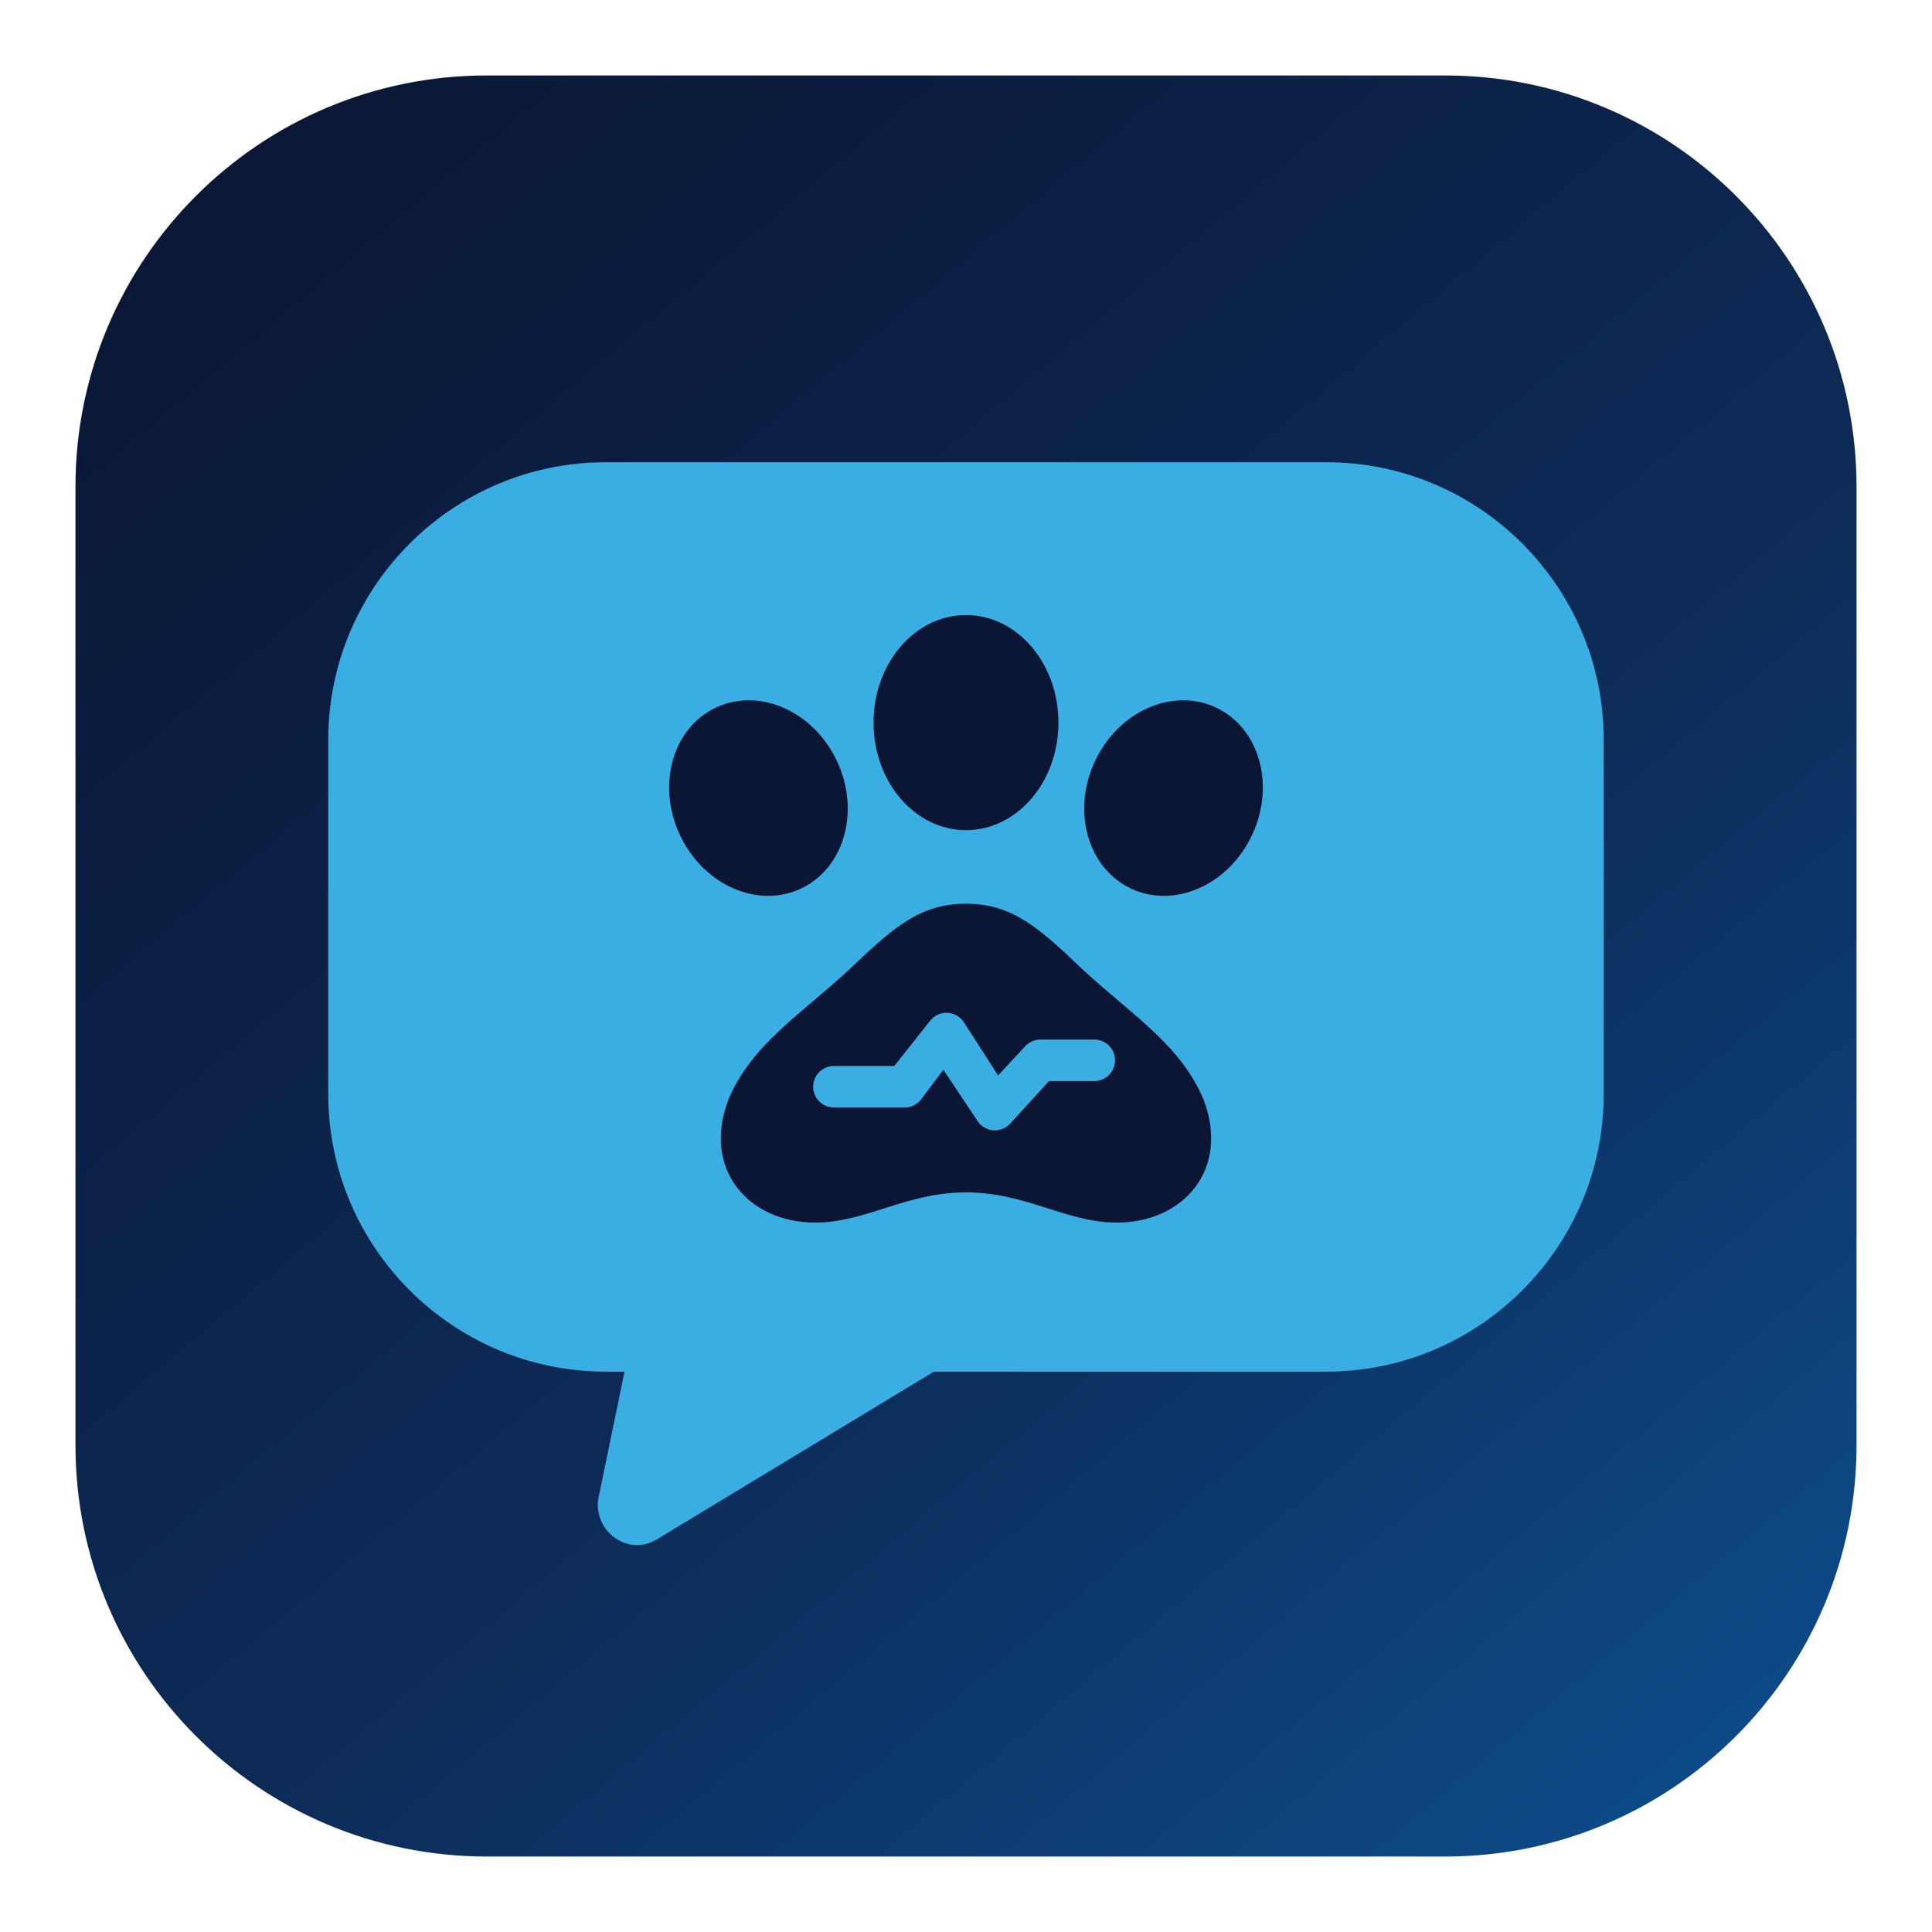
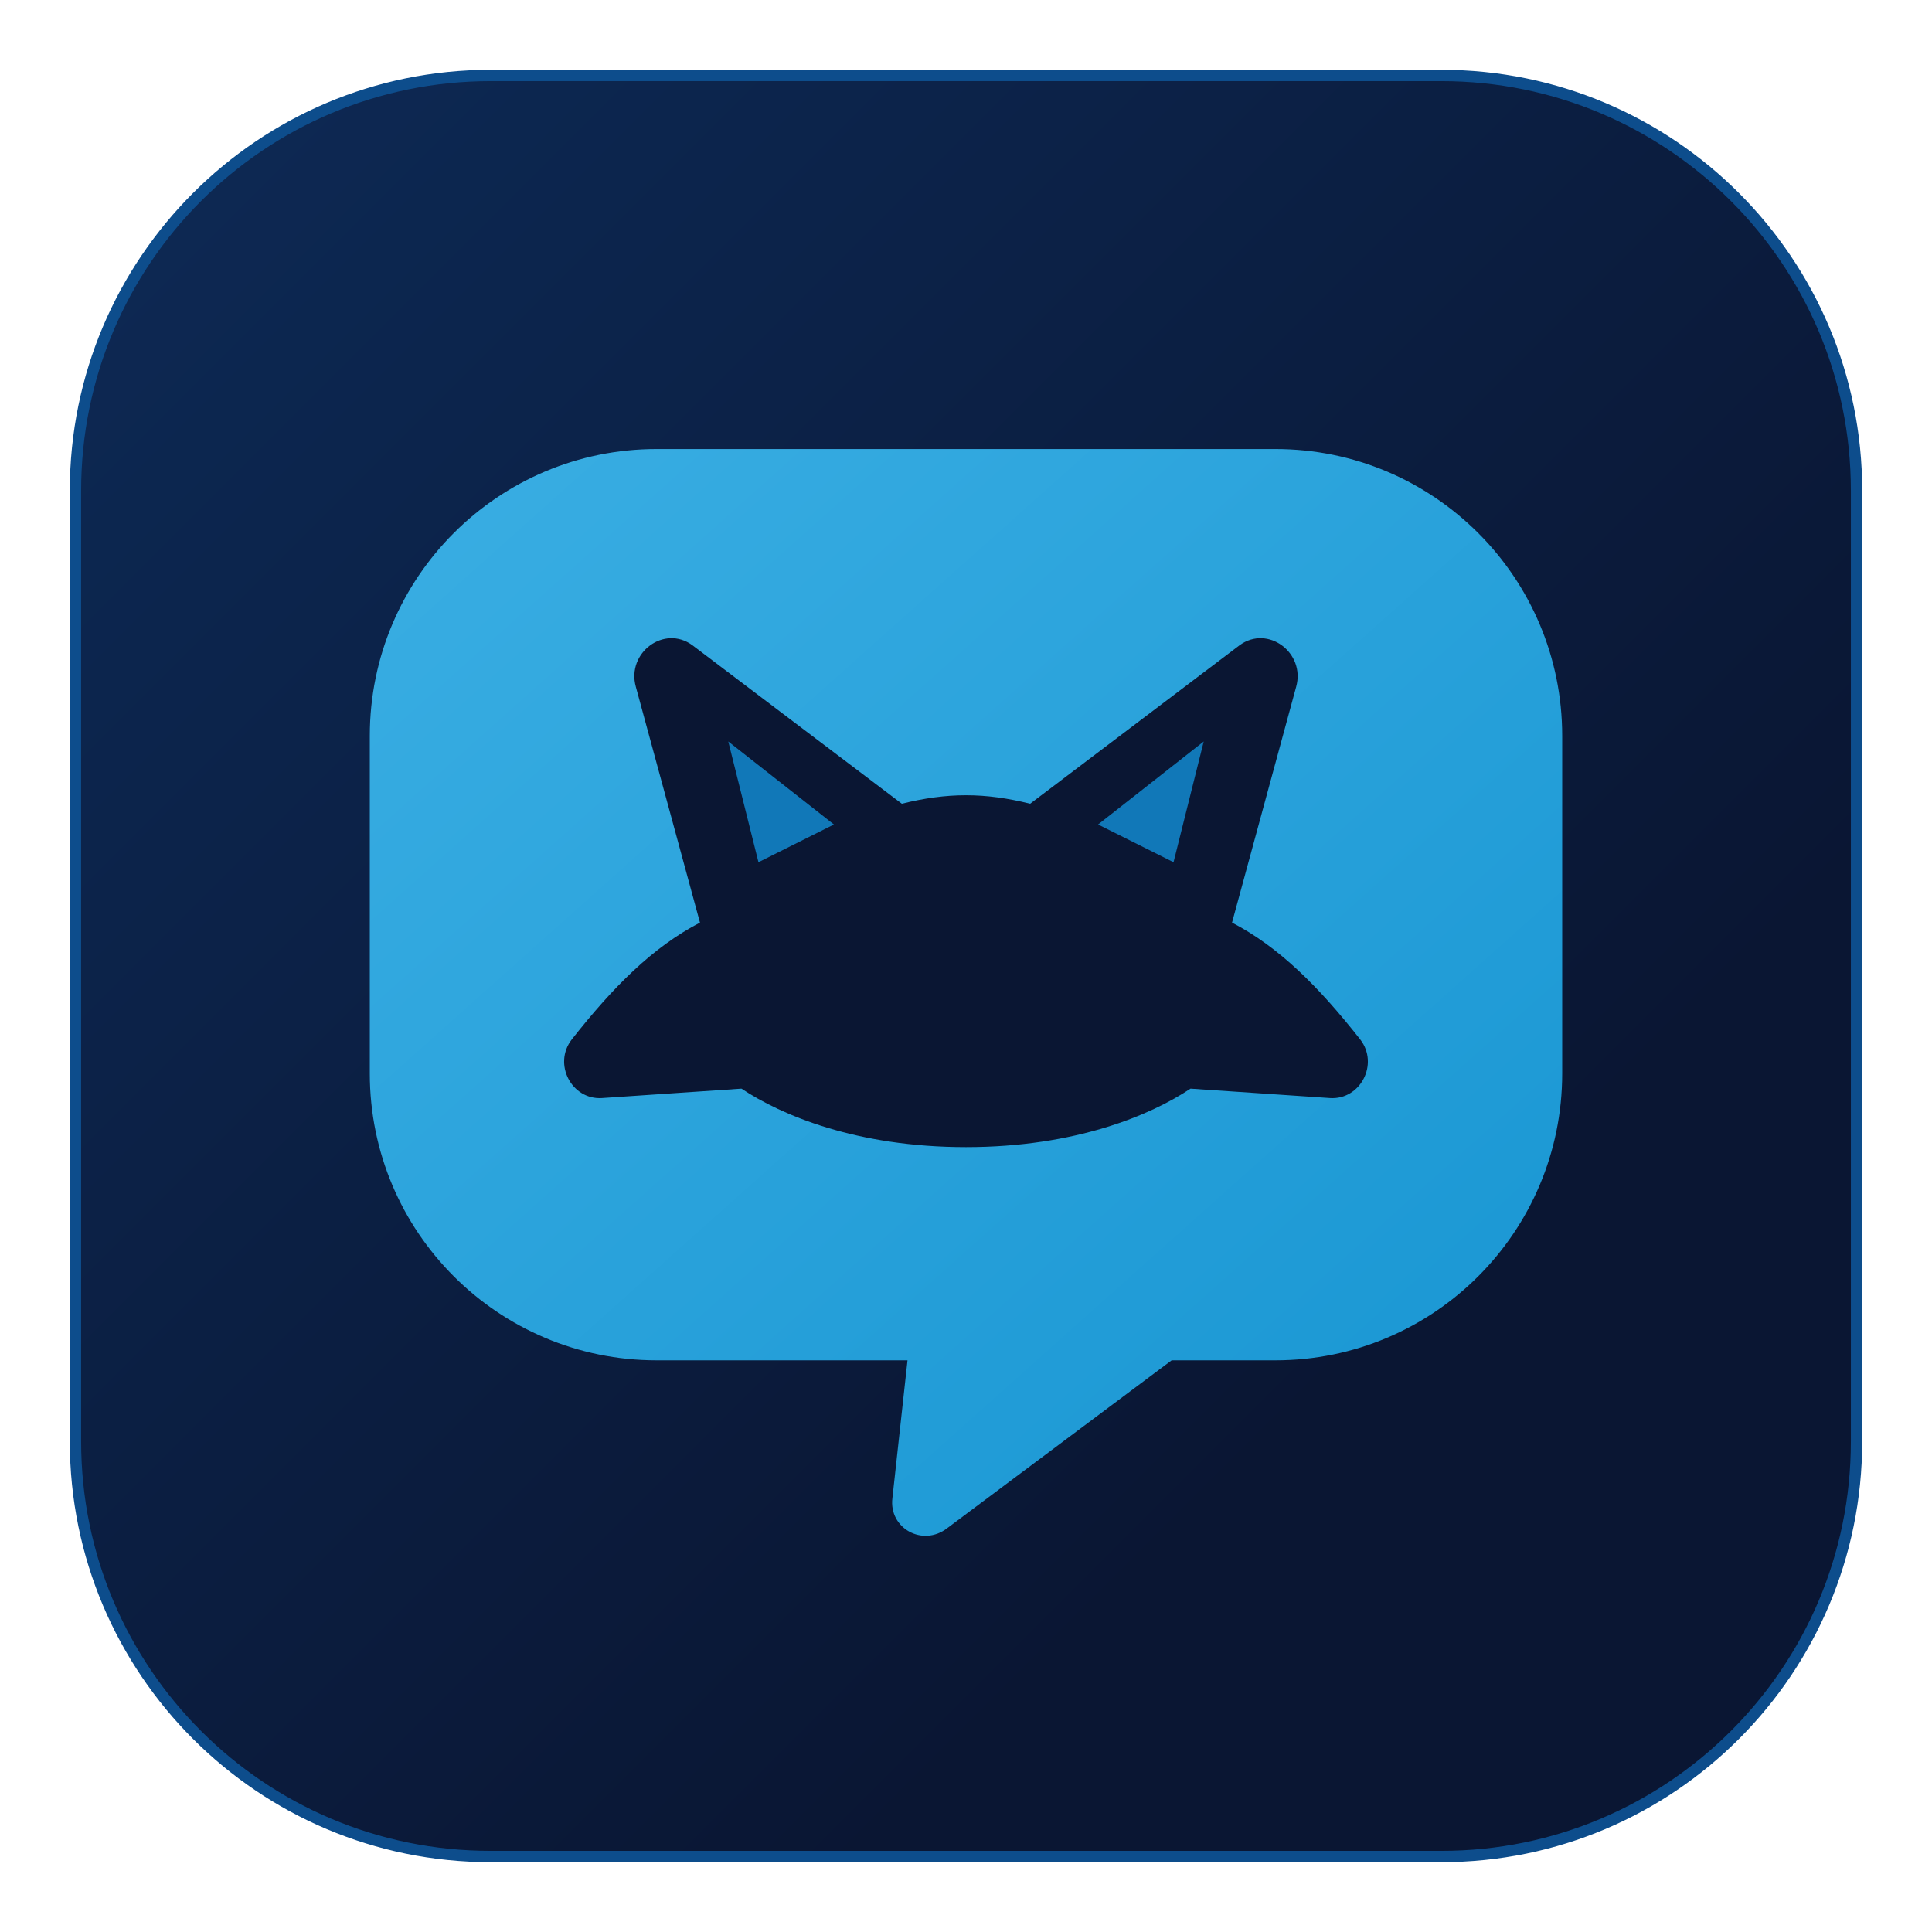
<svg xmlns="http://www.w3.org/2000/svg" width="1024" height="1024" viewBox="0 0 1024 1024" role="img" aria-labelledby="title">
  <defs>
-     <linearGradient id="tile" x1="0.09" y1="0" x2="0.93" y2="1" gradientUnits="objectBoundingBox">
-       <stop offset="0" stop-color="#0A1633" />
-       <stop offset="0.56" stop-color="#0D2A56" />
-       <stop offset="1" stop-color="#0D4D8C" />
+     <linearGradient id="tile" x1="0" y1="0" x2="1" y2="1">
+       <stop offset="0" stop-color="#0D2A56" />
+       <stop offset="0.72" stop-color="#0A1633" />
+     </linearGradient>
+     <linearGradient id="bubble-color" x1="0" y1="0" x2="1" y2="1">
+       <stop offset="0" stop-color="#3AAEE3" />
+       <stop offset="1" stop-color="#1795D2" />
    </linearGradient>
  </defs>
-   <rect id="tile-preview" x="40" y="40" width="944" height="944" rx="218" fill="url(#tile)" />
-   <g id="speech-bubble" fill="#3AAEE3">
-     <path d="M321 245h382c81 0 147 66 147 147v188c0 81-66 147-147 147H495L348 816c-15 9-33-4-31-21l14-68h-10c-81 0-147-66-147-147V392c0-81 66-147 147-147Z" />
-   </g>
-   <g id="paw" fill="#0A1633">
-     <ellipse cx="402" cy="423" rx="46" ry="53" transform="rotate(-25 402 423)" />
-     <ellipse cx="512" cy="383" rx="49" ry="57" />
-     <ellipse cx="622" cy="423" rx="46" ry="53" transform="rotate(25 622 423)" />
-     <path d="M386 583c12-29 38-45 64-69 24-23 38-35 62-35s38 12 62 35c26 24 52 40 64 69 14 37-11 65-46 65-27 0-48-16-80-16s-53 16-80 16c-35 0-60-28-46-65Z" />
-   </g>
-   <path id="waveform" fill="#3AAEE3" d="M431 576a11 11 0 0 1 11-11h32l19-24a11 11 0 0 1 18 1l18 28 14-15a11 11 0 0 1 8-4h29a11 11 0 0 1 0 22h-24l-21 23a11 11 0 0 1-17-2l-18-27-12 16a11 11 0 0 1-9 4h-37a11 11 0 0 1-11-11Z" />
+   <rect x="40" y="40" width="944" height="944" rx="220" fill="url(#tile)" stroke="#0D4D8C" stroke-width="6" />
+   <path id="speech-bubble" fill="url(#bubble-color)" d="M348 238h328a152 152 0 0 1 152 152v179a152 152 0 0 1-152 152h-55l-119 89c-13 10-31 0-29-16l8-73H348a152 152 0 0 1-152-152V390a152 152 0 0 1 152-152Z" />
+   <path id="wolf-ears" fill="#0A1633" d="M303 551c22-28 43-49 68-62l-34-125c-5-18 15-33 30-22l111 84c24-6 44-6 68 0l111-84c15-11 35 4 30 22l-34 125c25 13 46 34 68 62 10 13 0 32-16 31l-74-5c-21 14-61 31-119 31s-98-17-119-31l-74 5c-16 1-26-18-16-31Z" />
+   <path id="inner-ears" fill="#1178B8" d="m386 393 56 44-40 20Zm252 0-56 44 40 20Z" />
</svg>
